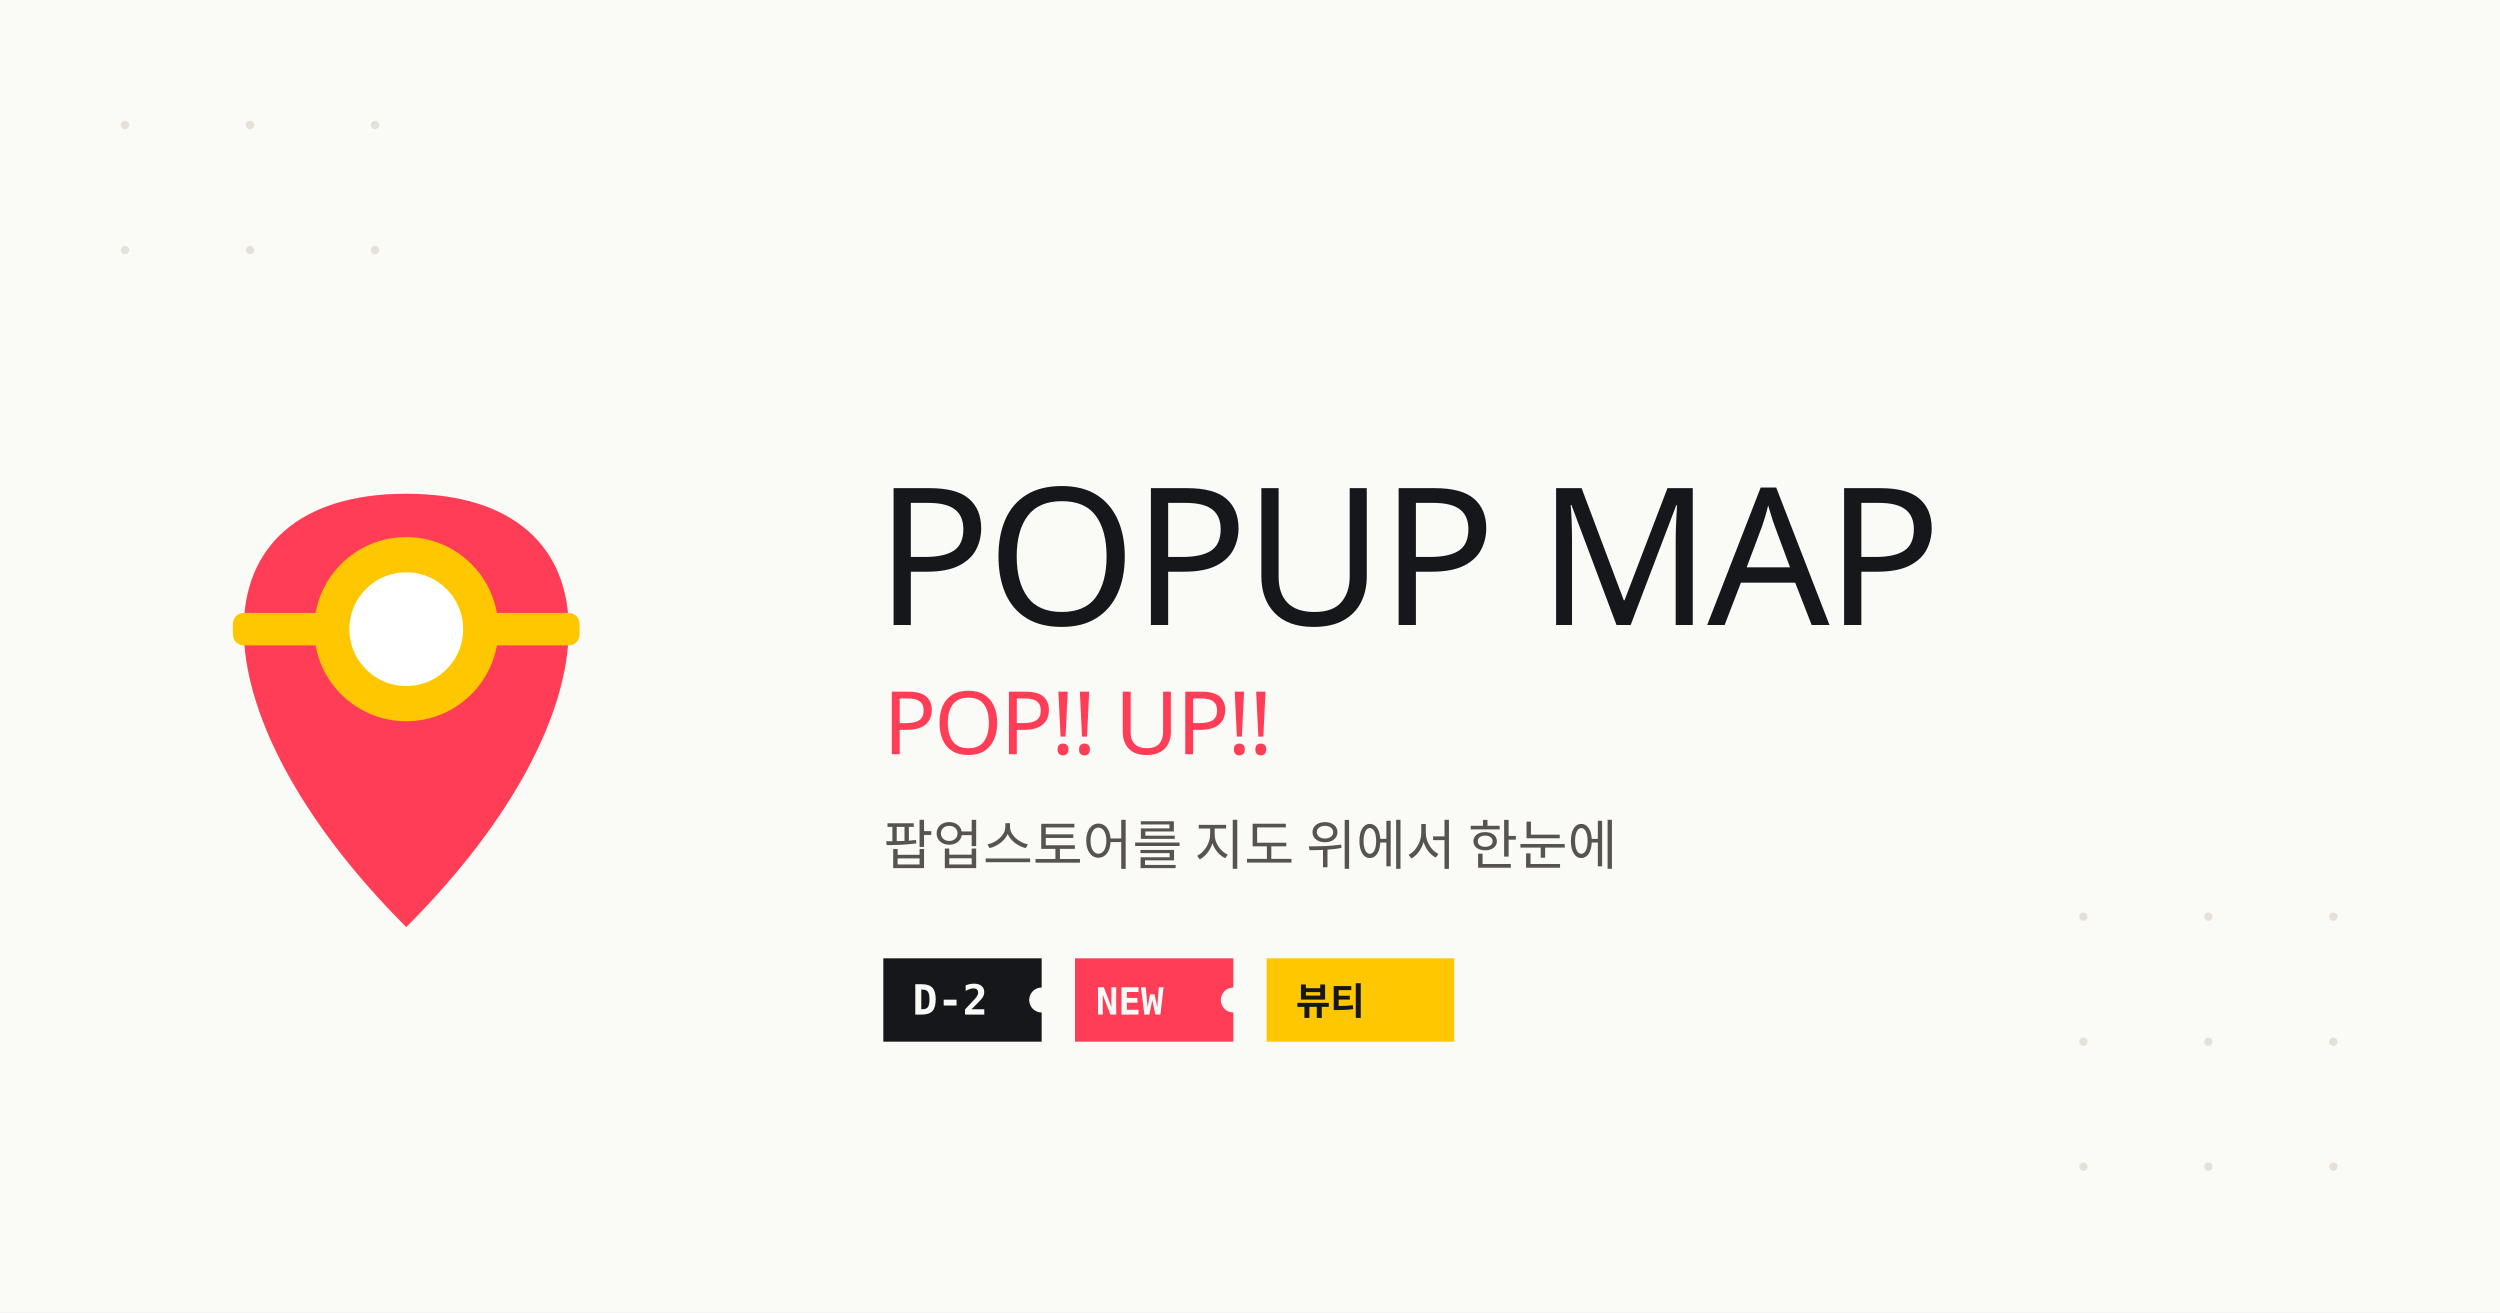
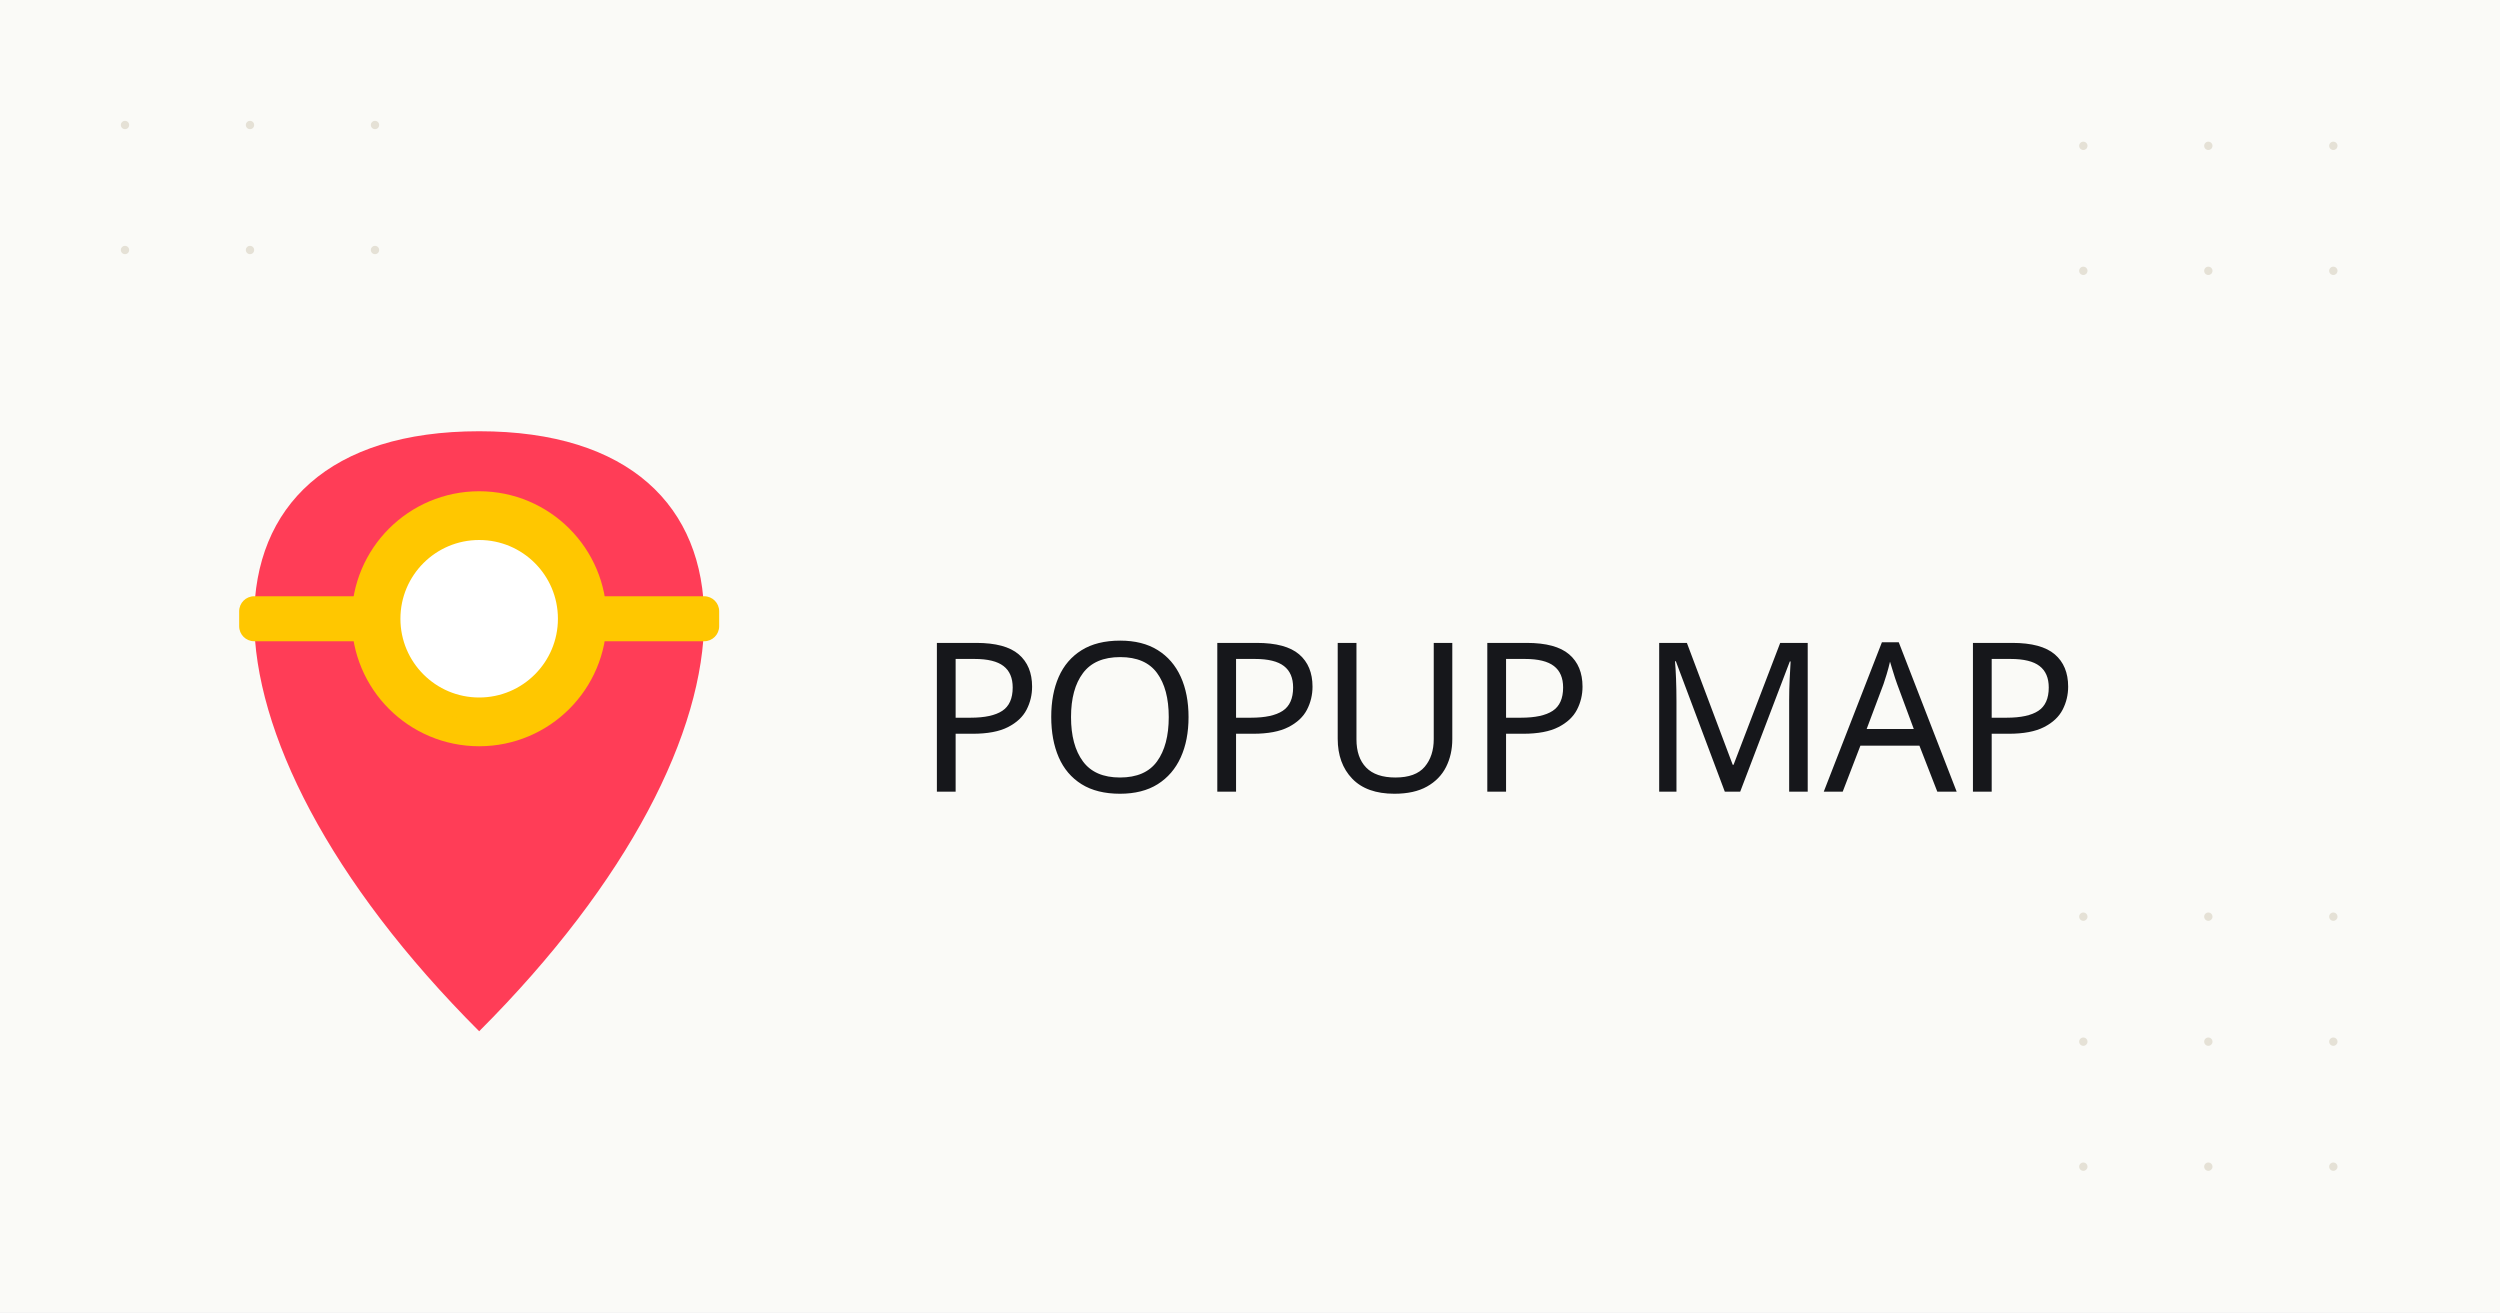
<svg xmlns="http://www.w3.org/2000/svg" width="1200" height="630" viewBox="0 0 1200 630">
  <rect width="1200" height="630" fill="#FAFAF7" />
  <g fill="#E5E1D6">
    <circle cx="60" cy="60" r="2" />
    <circle cx="120" cy="60" r="2" />
    <circle cx="180" cy="60" r="2" />
    <circle cx="60" cy="120" r="2" />
    <circle cx="120" cy="120" r="2" />
    <circle cx="180" cy="120" r="2" />
    <circle cx="1000" cy="500" r="2" />
    <circle cx="1060" cy="500" r="2" />
    <circle cx="1120" cy="500" r="2" />
    <circle cx="1000" cy="560" r="2" />
    <circle cx="1060" cy="560" r="2" />
    <circle cx="1120" cy="560" r="2" />
    <circle cx="1000" cy="440" r="2" />
    <circle cx="1060" cy="440" r="2" />
    <circle cx="1120" cy="440" r="2" />
+     <circle cx="1000" cy="130" r="2" />
+     <circle cx="1060" cy="130" r="2" />
+     <circle cx="1120" cy="130" r="2" />
+     <circle cx="1000" cy="70" r="2" />
+     <circle cx="1060" cy="70" r="2" />
+     <circle cx="1120" cy="70" r="2" />
  </g>
-   <g transform="translate(195, 315) scale(2.6)">
+   <g transform="translate(230, 315) scale(3.6)">
    <path d="M 0 50 C -40 10, -40 -30, 0 -30 C 40 -30, 40 10, 0 50 Z" fill="#FF3D57" />
    <circle cx="0" cy="-5" r="14" fill="#FFFFFF" />
    <circle cx="0" cy="-5" r="14" fill="none" stroke="#FFC700" stroke-width="6" />
    <rect x="-32" y="-8" width="64" height="6" fill="#FFC700" rx="2" />
    <circle cx="0" cy="-5" r="12" fill="#FFFFFF" />
    <circle cx="0" cy="-5" r="12" fill="none" stroke="#FFC700" stroke-width="3" />
  </g>
-   <text x="420" y="300" font-family="Archivo Black" font-size="92" fill="#16171B" letter-spacing="-2">POPUP MAP</text>
-   <text x="424" y="362" font-family="Archivo Black" font-size="42" fill="#FF3D57" letter-spacing="-1">POP!! UP!!</text>
-   <text x="424" y="415" font-family="Noto Sans CJK KR" font-weight="500" font-size="26" fill="#57534E">팝업스토어를 지도 위에서 한눈에</text>
-   <g transform="translate(424, 460)">
-     <rect x="0" y="0" width="76" height="40" rx="0" fill="#16171B" />
-     <circle cx="76" cy="20" r="6" fill="#FAFAF7" />
-     <text x="14" y="27" font-family="monospace" font-weight="700" font-size="20" fill="#FAFAF7">D-2</text>
-   </g>
-   <g transform="translate(516, 460)">
-     <rect x="0" y="0" width="76" height="40" rx="0" fill="#FF3D57" />
-     <circle cx="76" cy="20" r="6" fill="#FAFAF7" />
-     <text x="10" y="27" font-family="monospace" font-weight="700" font-size="18" fill="#FAFAF7">NEW</text>
-   </g>
-   <g transform="translate(608, 460)">
-     <rect x="0" y="0" width="90" height="40" fill="#FFC700" />
-     <text x="14" y="27" font-family="Noto Sans CJK KR" font-weight="700" font-size="18" fill="#16171B">뷰티</text>
-   </g>
+   <text x="440" y="380" font-family="Archivo Black" font-size="100" fill="#16171B" letter-spacing="-2">POPUP MAP</text>
</svg>
